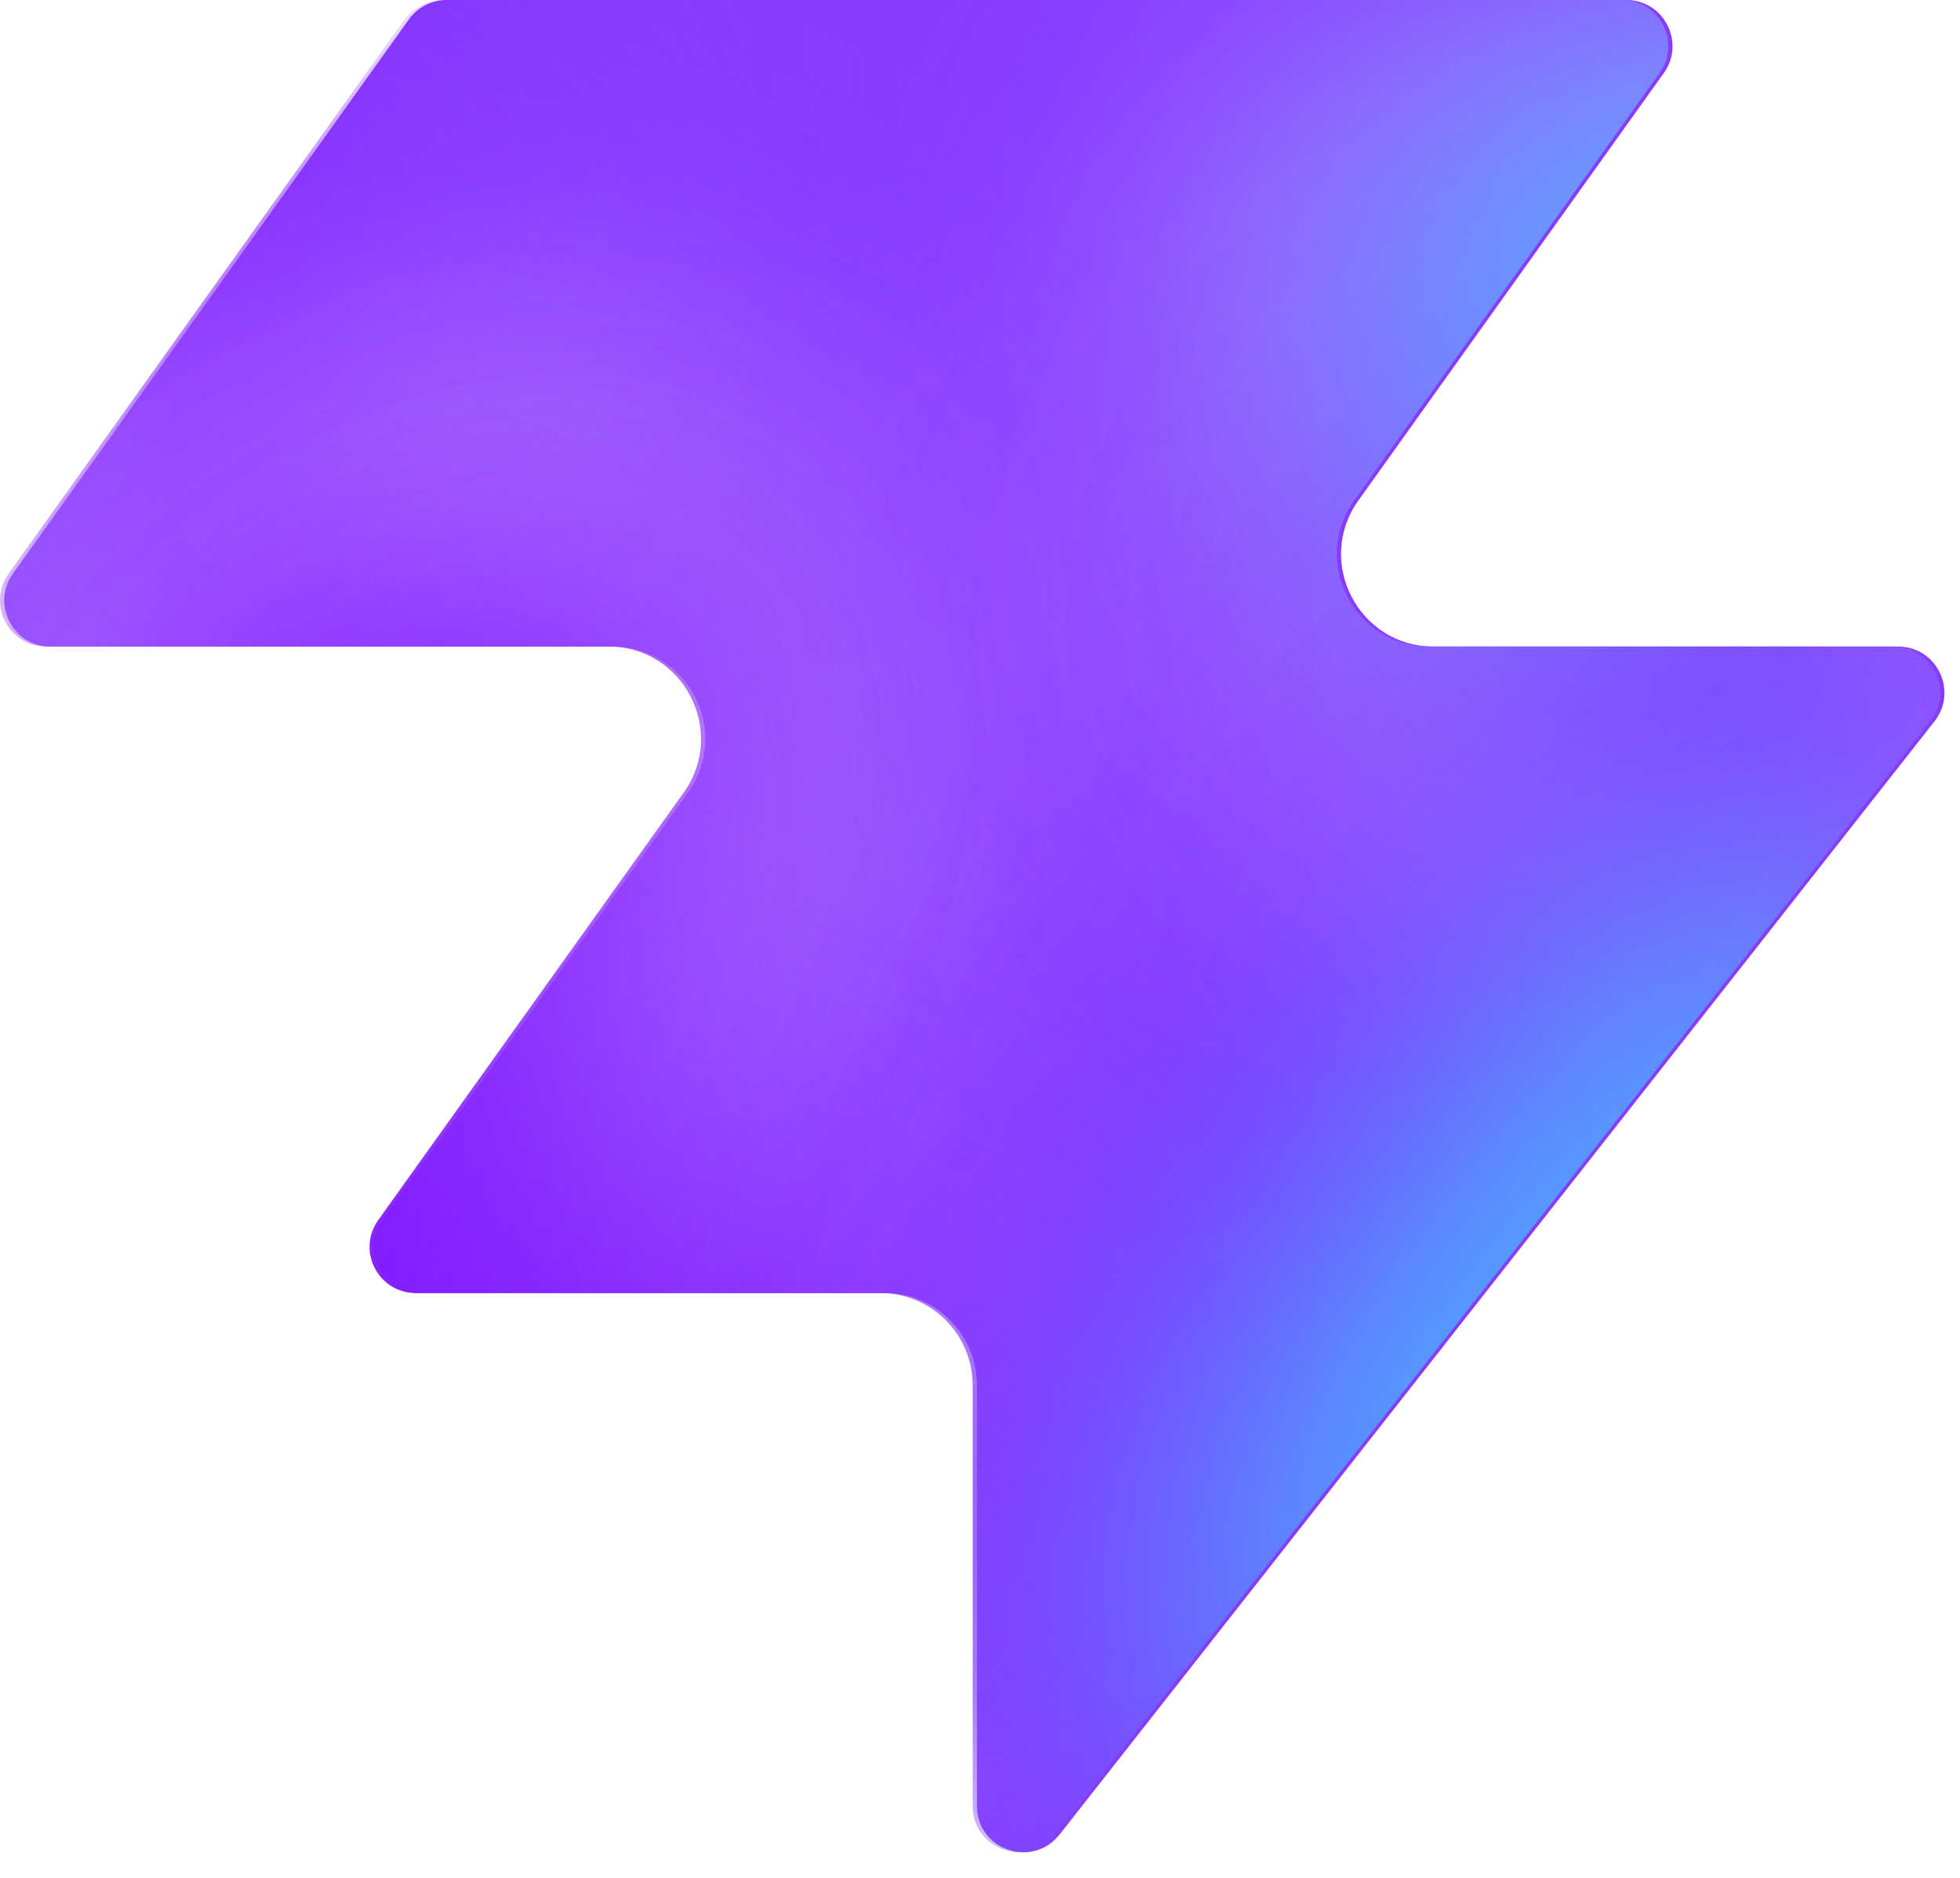
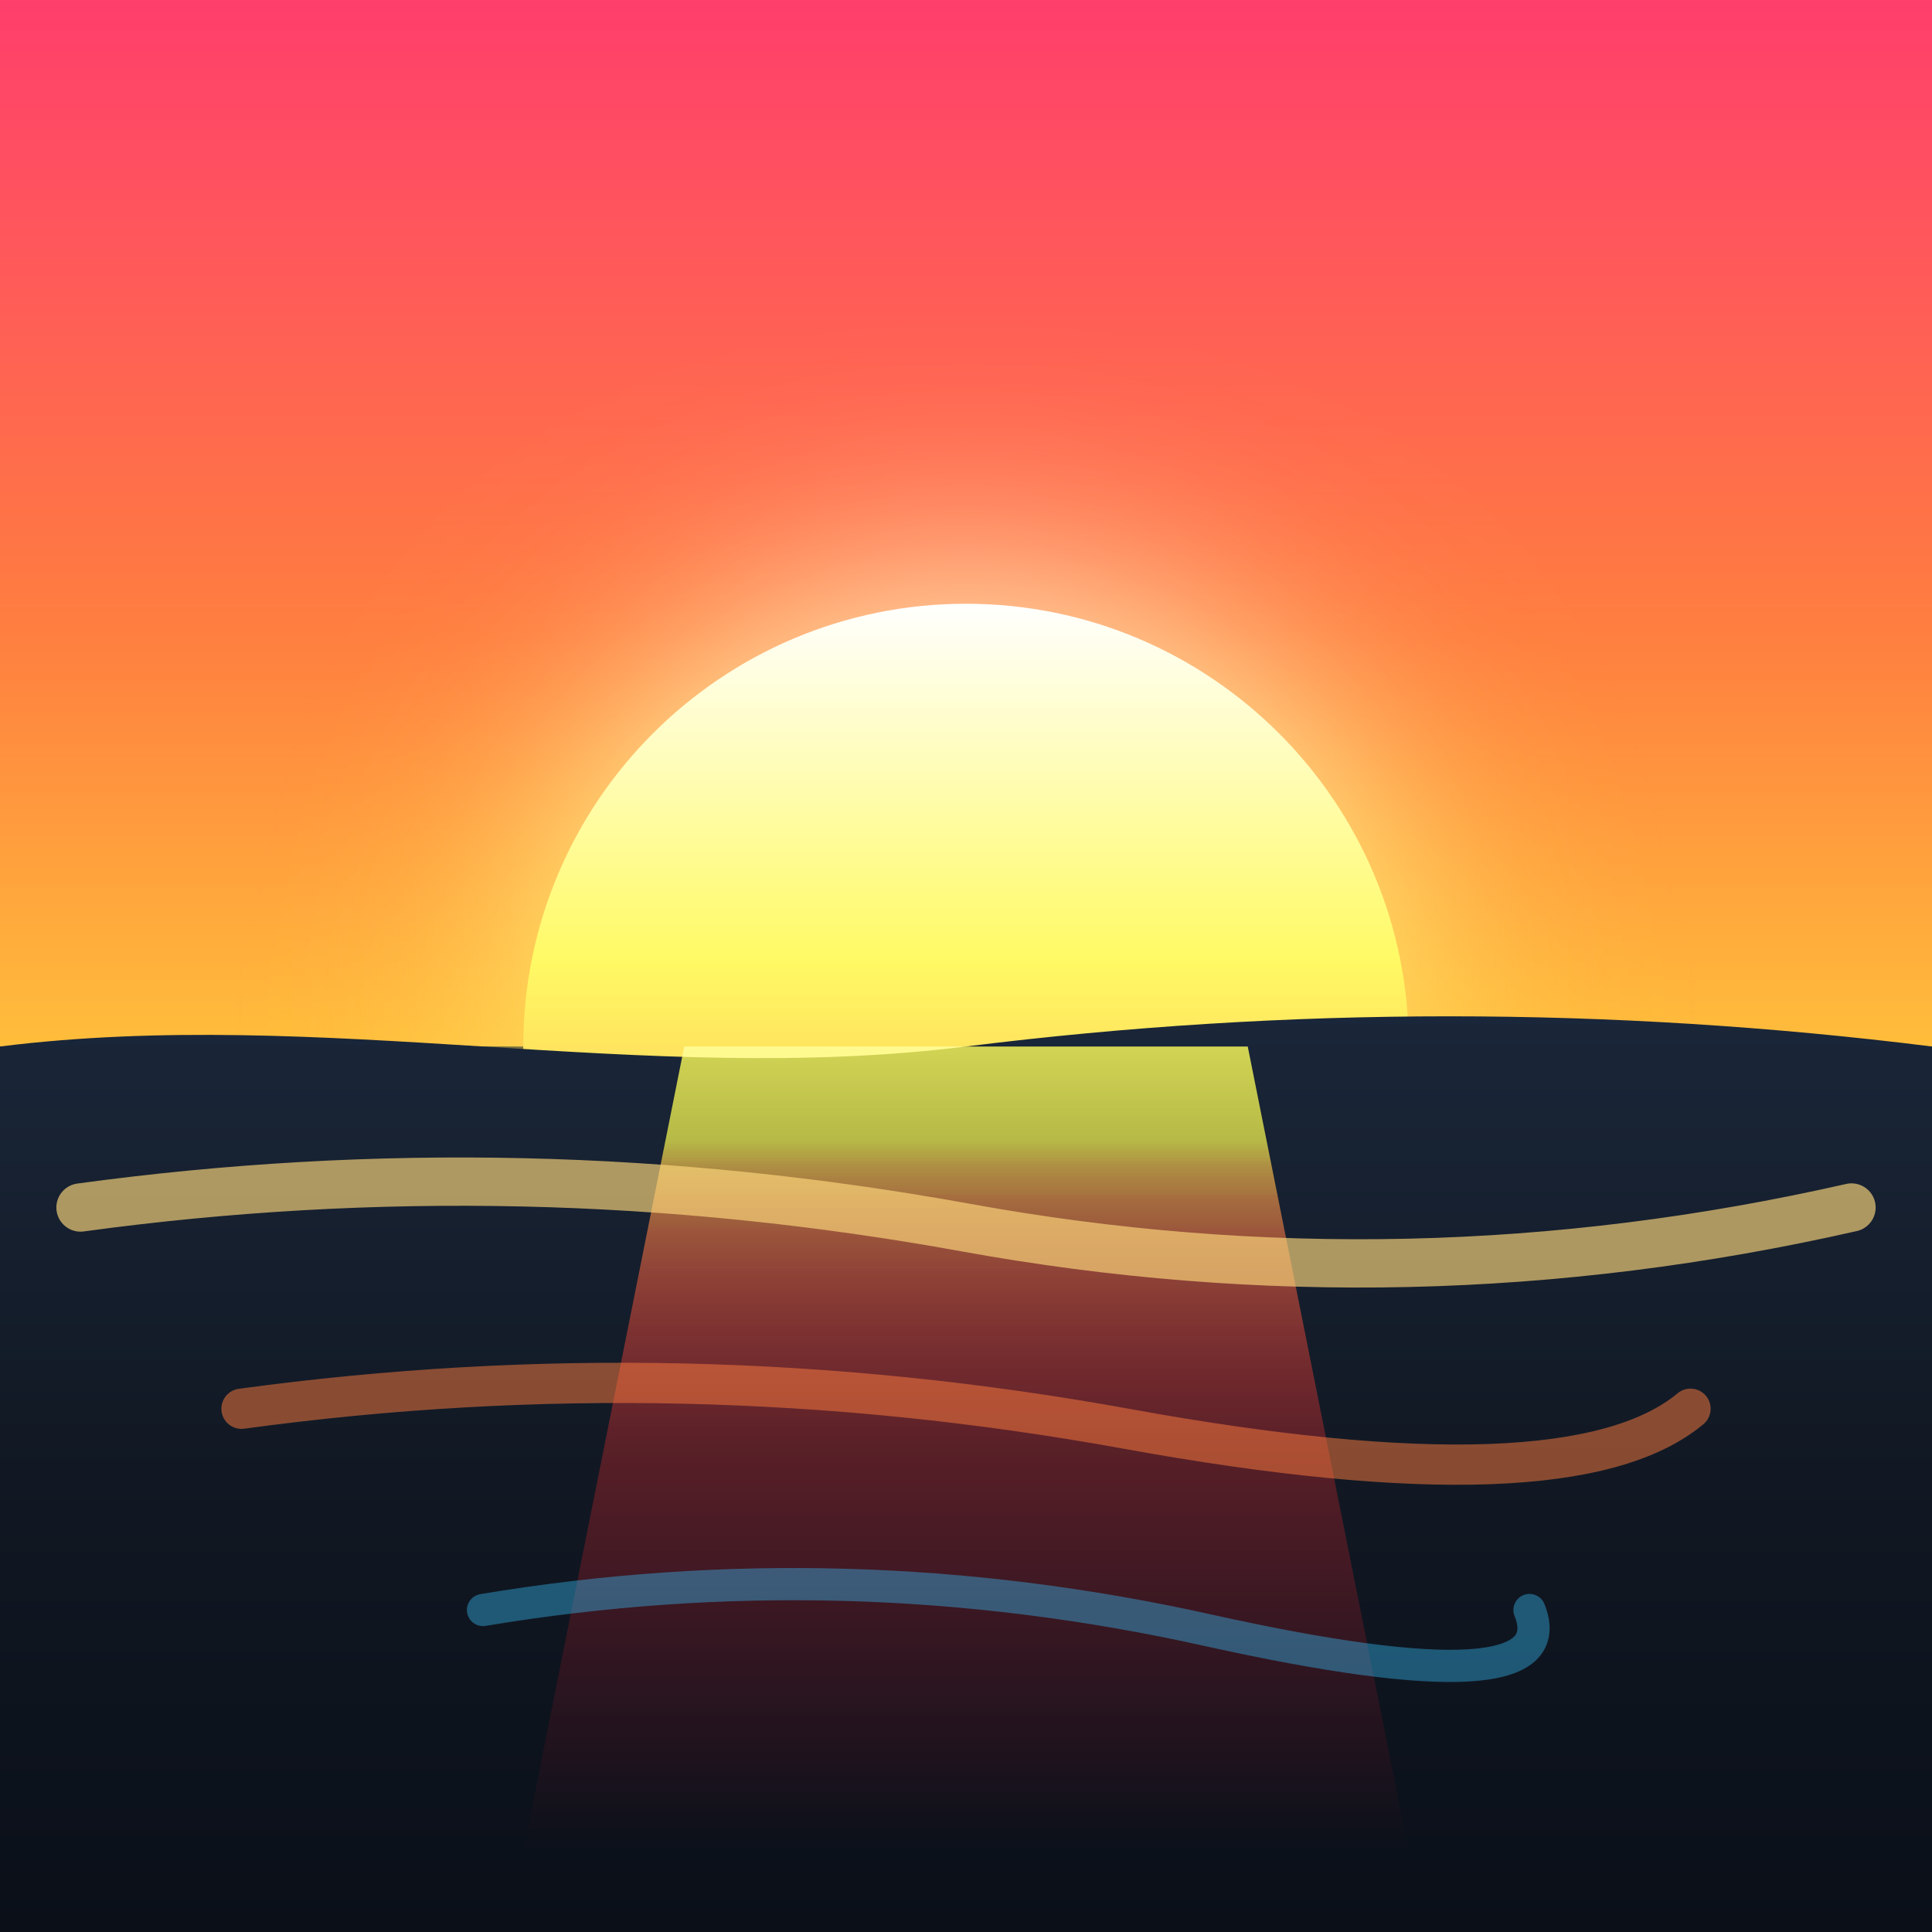
- <svg xmlns="http://www.w3.org/2000/svg" width="48" height="46" fill="none" viewBox="0 0 48 46">
-   <path fill="#863bff" d="M25.946 44.938c-.664.845-2.021.375-2.021-.698V33.937a2.26 2.26 0 0 0-2.262-2.262H10.287c-.92 0-1.456-1.04-.92-1.788l7.48-10.471c1.07-1.497 0-3.578-1.842-3.578H1.237c-.92 0-1.456-1.04-.92-1.788L10.013.474c.214-.297.556-.474.92-.474h28.894c.92 0 1.456 1.04.92 1.788l-7.48 10.471c-1.07 1.498 0 3.579 1.842 3.579h11.377c.943 0 1.473 1.088.89 1.83L25.947 44.94z" style="fill:#863bff;fill:color(display-p3 .525 .23 1);fill-opacity:1" />
-   <mask id="a" width="48" height="46" x="0" y="0" maskUnits="userSpaceOnUse" style="mask-type:alpha">
-     <path fill="#000" d="M25.842 44.938c-.664.844-2.021.375-2.021-.698V33.937a2.26 2.26 0 0 0-2.262-2.262H10.183c-.92 0-1.456-1.04-.92-1.788l7.48-10.471c1.07-1.498 0-3.579-1.842-3.579H1.133c-.92 0-1.456-1.04-.92-1.787L9.91.473c.214-.297.556-.474.92-.474h28.894c.92 0 1.456 1.04.92 1.788l-7.48 10.471c-1.07 1.498 0 3.578 1.842 3.578h11.377c.943 0 1.473 1.088.89 1.832L25.843 44.94z" style="fill:#000;fill-opacity:1" />
-   </mask>
-   <g mask="url(#a)">
-     <g filter="url(#b)">
-       <ellipse cx="5.508" cy="14.704" fill="#ede6ff" rx="5.508" ry="14.704" style="fill:#ede6ff;fill:color(display-p3 .927 .903 1);fill-opacity:1" transform="matrix(.00324 1 1 -.00324 -4.47 31.516)" />
-     </g>
-     <g filter="url(#c)">
-       <ellipse cx="10.399" cy="29.851" fill="#ede6ff" rx="10.399" ry="29.851" style="fill:#ede6ff;fill:color(display-p3 .927 .903 1);fill-opacity:1" transform="matrix(.00324 1 1 -.00324 -39.328 7.883)" />
-     </g>
-     <g filter="url(#d)">
-       <ellipse cx="5.508" cy="30.487" fill="#7e14ff" rx="5.508" ry="30.487" style="fill:#7e14ff;fill:color(display-p3 .492 .077 1);fill-opacity:1" transform="rotate(89.814 -25.913 -14.639)scale(1 -1)" />
-     </g>
-     <g filter="url(#e)">
-       <ellipse cx="5.508" cy="30.599" fill="#7e14ff" rx="5.508" ry="30.599" style="fill:#7e14ff;fill:color(display-p3 .492 .077 1);fill-opacity:1" transform="rotate(89.814 -32.644 -3.334)scale(1 -1)" />
-     </g>
-     <g filter="url(#f)">
-       <ellipse cx="5.508" cy="30.599" fill="#7e14ff" rx="5.508" ry="30.599" style="fill:#7e14ff;fill:color(display-p3 .492 .077 1);fill-opacity:1" transform="matrix(.00324 1 1 -.00324 -34.34 30.47)" />
-     </g>
-     <g filter="url(#g)">
-       <ellipse cx="14.072" cy="22.078" fill="#ede6ff" rx="14.072" ry="22.078" style="fill:#ede6ff;fill:color(display-p3 .927 .903 1);fill-opacity:1" transform="rotate(93.35 24.506 48.493)scale(-1 1)" />
-     </g>
-     <g filter="url(#h)">
-       <ellipse cx="3.47" cy="21.501" fill="#7e14ff" rx="3.47" ry="21.501" style="fill:#7e14ff;fill:color(display-p3 .492 .077 1);fill-opacity:1" transform="rotate(89.009 28.708 47.59)scale(-1 1)" />
-     </g>
-     <g filter="url(#i)">
-       <ellipse cx="3.47" cy="21.501" fill="#7e14ff" rx="3.47" ry="21.501" style="fill:#7e14ff;fill:color(display-p3 .492 .077 1);fill-opacity:1" transform="rotate(89.009 28.708 47.59)scale(-1 1)" />
-     </g>
-     <g filter="url(#j)">
-       <ellipse cx=".387" cy="8.972" fill="#7e14ff" rx="4.407" ry="29.108" style="fill:#7e14ff;fill:color(display-p3 .492 .077 1);fill-opacity:1" transform="rotate(39.51 .387 8.972)" />
-     </g>
-     <g filter="url(#k)">
-       <ellipse cx="47.523" cy="-6.092" fill="#7e14ff" rx="4.407" ry="29.108" style="fill:#7e14ff;fill:color(display-p3 .492 .077 1);fill-opacity:1" transform="rotate(37.892 47.523 -6.092)" />
-     </g>
-     <g filter="url(#l)">
-       <ellipse cx="41.412" cy="6.333" fill="#47bfff" rx="5.971" ry="9.665" style="fill:#47bfff;fill:color(display-p3 .28 .748 1);fill-opacity:1" transform="rotate(37.892 41.412 6.333)" />
-     </g>
-     <g filter="url(#m)">
-       <ellipse cx="-1.879" cy="38.332" fill="#7e14ff" rx="4.407" ry="29.108" style="fill:#7e14ff;fill:color(display-p3 .492 .077 1);fill-opacity:1" transform="rotate(37.892 -1.88 38.332)" />
-     </g>
-     <g filter="url(#n)">
-       <ellipse cx="-1.879" cy="38.332" fill="#7e14ff" rx="4.407" ry="29.108" style="fill:#7e14ff;fill:color(display-p3 .492 .077 1);fill-opacity:1" transform="rotate(37.892 -1.88 38.332)" />
-     </g>
-     <g filter="url(#o)">
-       <ellipse cx="35.651" cy="29.907" fill="#7e14ff" rx="4.407" ry="29.108" style="fill:#7e14ff;fill:color(display-p3 .492 .077 1);fill-opacity:1" transform="rotate(37.892 35.651 29.907)" />
-     </g>
-     <g filter="url(#p)">
-       <ellipse cx="38.418" cy="32.4" fill="#47bfff" rx="5.971" ry="15.297" style="fill:#47bfff;fill:color(display-p3 .28 .748 1);fill-opacity:1" transform="rotate(37.892 38.418 32.4)" />
-     </g>
-   </g>
+ <svg xmlns="http://www.w3.org/2000/svg" viewBox="0 0 48 48" width="48" height="48" fill="none">
  <defs>
-     <filter id="b" width="60.045" height="41.654" x="-19.77" y="16.149" color-interpolation-filters="sRGB" filterUnits="userSpaceOnUse">
-       <feFlood flood-opacity="0" result="BackgroundImageFix" />
-       <feBlend in="SourceGraphic" in2="BackgroundImageFix" result="shape" />
-       <feGaussianBlur result="effect1_foregroundBlur_2002_17158" stdDeviation="7.659" />
-     </filter>
-     <filter id="c" width="90.34" height="51.437" x="-54.613" y="-7.533" color-interpolation-filters="sRGB" filterUnits="userSpaceOnUse">
-       <feFlood flood-opacity="0" result="BackgroundImageFix" />
-       <feBlend in="SourceGraphic" in2="BackgroundImageFix" result="shape" />
-       <feGaussianBlur result="effect1_foregroundBlur_2002_17158" stdDeviation="7.659" />
-     </filter>
-     <filter id="d" width="79.355" height="29.4" x="-49.64" y="2.03" color-interpolation-filters="sRGB" filterUnits="userSpaceOnUse">
-       <feFlood flood-opacity="0" result="BackgroundImageFix" />
-       <feBlend in="SourceGraphic" in2="BackgroundImageFix" result="shape" />
-       <feGaussianBlur result="effect1_foregroundBlur_2002_17158" stdDeviation="4.596" />
-     </filter>
-     <filter id="e" width="79.579" height="29.4" x="-45.045" y="20.029" color-interpolation-filters="sRGB" filterUnits="userSpaceOnUse">
-       <feFlood flood-opacity="0" result="BackgroundImageFix" />
-       <feBlend in="SourceGraphic" in2="BackgroundImageFix" result="shape" />
-       <feGaussianBlur result="effect1_foregroundBlur_2002_17158" stdDeviation="4.596" />
-     </filter>
-     <filter id="f" width="79.579" height="29.4" x="-43.513" y="21.178" color-interpolation-filters="sRGB" filterUnits="userSpaceOnUse">
-       <feFlood flood-opacity="0" result="BackgroundImageFix" />
-       <feBlend in="SourceGraphic" in2="BackgroundImageFix" result="shape" />
-       <feGaussianBlur result="effect1_foregroundBlur_2002_17158" stdDeviation="4.596" />
-     </filter>
-     <filter id="g" width="74.749" height="58.852" x="15.756" y="-17.901" color-interpolation-filters="sRGB" filterUnits="userSpaceOnUse">
-       <feFlood flood-opacity="0" result="BackgroundImageFix" />
-       <feBlend in="SourceGraphic" in2="BackgroundImageFix" result="shape" />
-       <feGaussianBlur result="effect1_foregroundBlur_2002_17158" stdDeviation="7.659" />
-     </filter>
-     <filter id="h" width="61.377" height="25.362" x="23.548" y="2.284" color-interpolation-filters="sRGB" filterUnits="userSpaceOnUse">
-       <feFlood flood-opacity="0" result="BackgroundImageFix" />
-       <feBlend in="SourceGraphic" in2="BackgroundImageFix" result="shape" />
-       <feGaussianBlur result="effect1_foregroundBlur_2002_17158" stdDeviation="4.596" />
-     </filter>
-     <filter id="i" width="61.377" height="25.362" x="23.548" y="2.284" color-interpolation-filters="sRGB" filterUnits="userSpaceOnUse">
-       <feFlood flood-opacity="0" result="BackgroundImageFix" />
-       <feBlend in="SourceGraphic" in2="BackgroundImageFix" result="shape" />
-       <feGaussianBlur result="effect1_foregroundBlur_2002_17158" stdDeviation="4.596" />
-     </filter>
-     <filter id="j" width="56.045" height="63.649" x="-27.636" y="-22.853" color-interpolation-filters="sRGB" filterUnits="userSpaceOnUse">
-       <feFlood flood-opacity="0" result="BackgroundImageFix" />
-       <feBlend in="SourceGraphic" in2="BackgroundImageFix" result="shape" />
-       <feGaussianBlur result="effect1_foregroundBlur_2002_17158" stdDeviation="4.596" />
-     </filter>
-     <filter id="k" width="54.814" height="64.646" x="20.116" y="-38.415" color-interpolation-filters="sRGB" filterUnits="userSpaceOnUse">
-       <feFlood flood-opacity="0" result="BackgroundImageFix" />
-       <feBlend in="SourceGraphic" in2="BackgroundImageFix" result="shape" />
-       <feGaussianBlur result="effect1_foregroundBlur_2002_17158" stdDeviation="4.596" />
-     </filter>
-     <filter id="l" width="33.541" height="35.313" x="24.641" y="-11.323" color-interpolation-filters="sRGB" filterUnits="userSpaceOnUse">
-       <feFlood flood-opacity="0" result="BackgroundImageFix" />
-       <feBlend in="SourceGraphic" in2="BackgroundImageFix" result="shape" />
-       <feGaussianBlur result="effect1_foregroundBlur_2002_17158" stdDeviation="4.596" />
-     </filter>
-     <filter id="m" width="54.814" height="64.646" x="-29.286" y="6.009" color-interpolation-filters="sRGB" filterUnits="userSpaceOnUse">
-       <feFlood flood-opacity="0" result="BackgroundImageFix" />
-       <feBlend in="SourceGraphic" in2="BackgroundImageFix" result="shape" />
-       <feGaussianBlur result="effect1_foregroundBlur_2002_17158" stdDeviation="4.596" />
-     </filter>
-     <filter id="n" width="54.814" height="64.646" x="-29.286" y="6.009" color-interpolation-filters="sRGB" filterUnits="userSpaceOnUse">
-       <feFlood flood-opacity="0" result="BackgroundImageFix" />
-       <feBlend in="SourceGraphic" in2="BackgroundImageFix" result="shape" />
-       <feGaussianBlur result="effect1_foregroundBlur_2002_17158" stdDeviation="4.596" />
-     </filter>
-     <filter id="o" width="54.814" height="64.646" x="8.244" y="-2.416" color-interpolation-filters="sRGB" filterUnits="userSpaceOnUse">
-       <feFlood flood-opacity="0" result="BackgroundImageFix" />
-       <feBlend in="SourceGraphic" in2="BackgroundImageFix" result="shape" />
-       <feGaussianBlur result="effect1_foregroundBlur_2002_17158" stdDeviation="4.596" />
-     </filter>
-     <filter id="p" width="39.409" height="43.623" x="18.713" y="10.588" color-interpolation-filters="sRGB" filterUnits="userSpaceOnUse">
-       <feFlood flood-opacity="0" result="BackgroundImageFix" />
-       <feBlend in="SourceGraphic" in2="BackgroundImageFix" result="shape" />
-       <feGaussianBlur result="effect1_foregroundBlur_2002_17158" stdDeviation="4.596" />
+     <linearGradient id="skyGrad" x1="0" y1="0" x2="0" y2="1">
+       <stop offset="0%" stop-color="#ff3e6c" />
+       <stop offset="60%" stop-color="#ff7e40" />
+       <stop offset="100%" stop-color="#ffbe3b" />
+     </linearGradient>
+     <linearGradient id="sunGrad" x1="0" y1="0" x2="0" y2="1">
+       <stop offset="0%" stop-color="#ffffff" />
+       <stop offset="40%" stop-color="#fffa65" />
+       <stop offset="100%" stop-color="#ff7e40" />
+     </linearGradient>
+     <linearGradient id="seaGrad" x1="0" y1="0" x2="0" y2="1">
+       <stop offset="0%" stop-color="#1a2639" />
+       <stop offset="50%" stop-color="#111823" />
+       <stop offset="100%" stop-color="#0a0f18" />
+     </linearGradient>
+     <linearGradient id="reflectGrad" x1="0" y1="0" x2="0" y2="1">
+       <stop offset="0%" stop-color="#fffa65" stop-opacity="0.8" />
+       <stop offset="50%" stop-color="#ff7e40" stop-opacity="0.3" />
+       <stop offset="100%" stop-color="#ff3e6c" stop-opacity="0" />
+     </linearGradient>
+     <filter id="sunGlow" x="-50%" y="-50%" width="200%" height="200%">
+       <feGaussianBlur stdDeviation="3" result="blur" />
+       <feMerge>
+         <feMergeNode in="blur" />
+         <feMergeNode in="SourceGraphic" />
+       </feMerge>
    </filter>
  </defs>
+   <rect width="48" height="48" rx="12" fill="url(#seaGrad)" />
+   <path d="M0 0h48v26H0z" fill="url(#skyGrad)" />
+   <circle cx="24" cy="26" r="11" fill="url(#sunGrad)" filter="url(#sunGlow)" />
+   <path d="M0 26c8-1 16 1 24 0s16-1 24 0v22H0V26z" fill="url(#seaGrad)" />
+   <polygon points="17,26 31,26 35,46 13,46" fill="url(#reflectGrad)" style="mix-blend-mode: color-dodge;" />
+   <path d="M 2 30 Q 13 28.5 24 30.5 T 46 30" stroke="#ffd97d" stroke-width="1.2" stroke-linecap="round" opacity="0.65" />
+   <path d="M 6 35 Q 17 33.5 28 35.5 T 42 35" stroke="#ff7e40" stroke-width="1.0" stroke-linecap="round" opacity="0.5" />
+   <path d="M 12 40 Q 21 38.5 30 40.5 T 38 40" stroke="#38bdf8" stroke-width="0.8" stroke-linecap="round" opacity="0.4" />
</svg>
